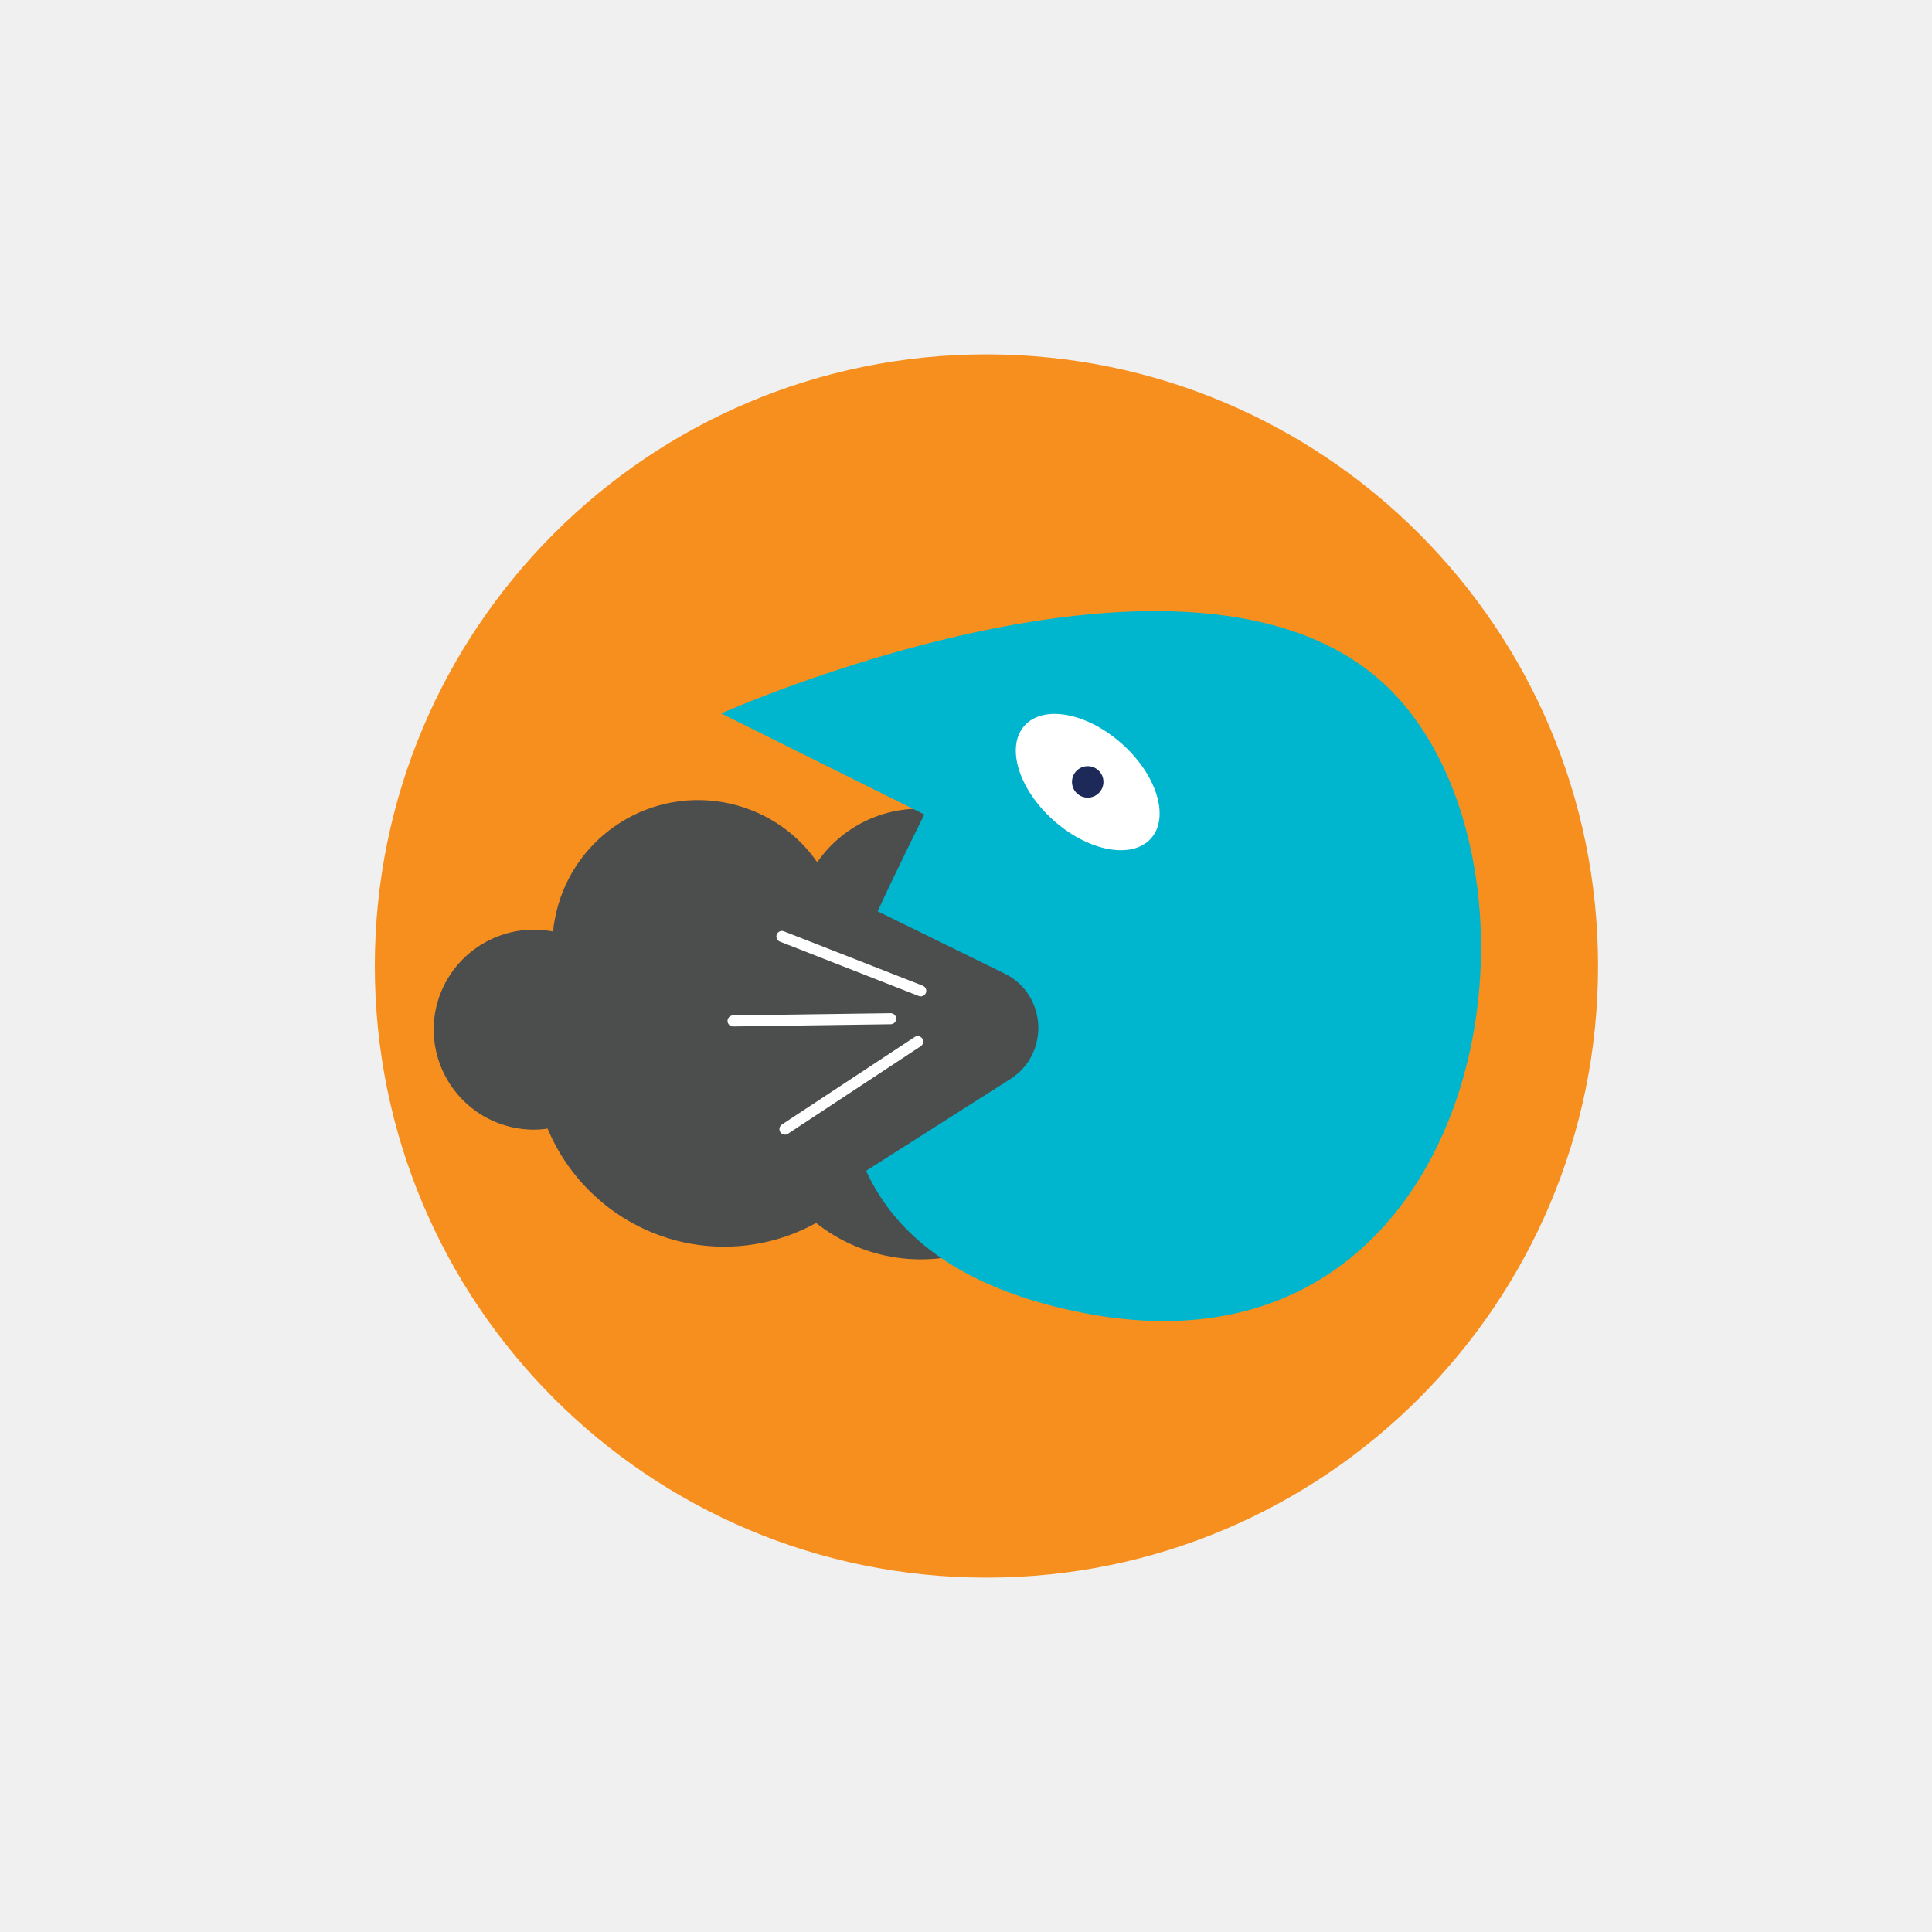
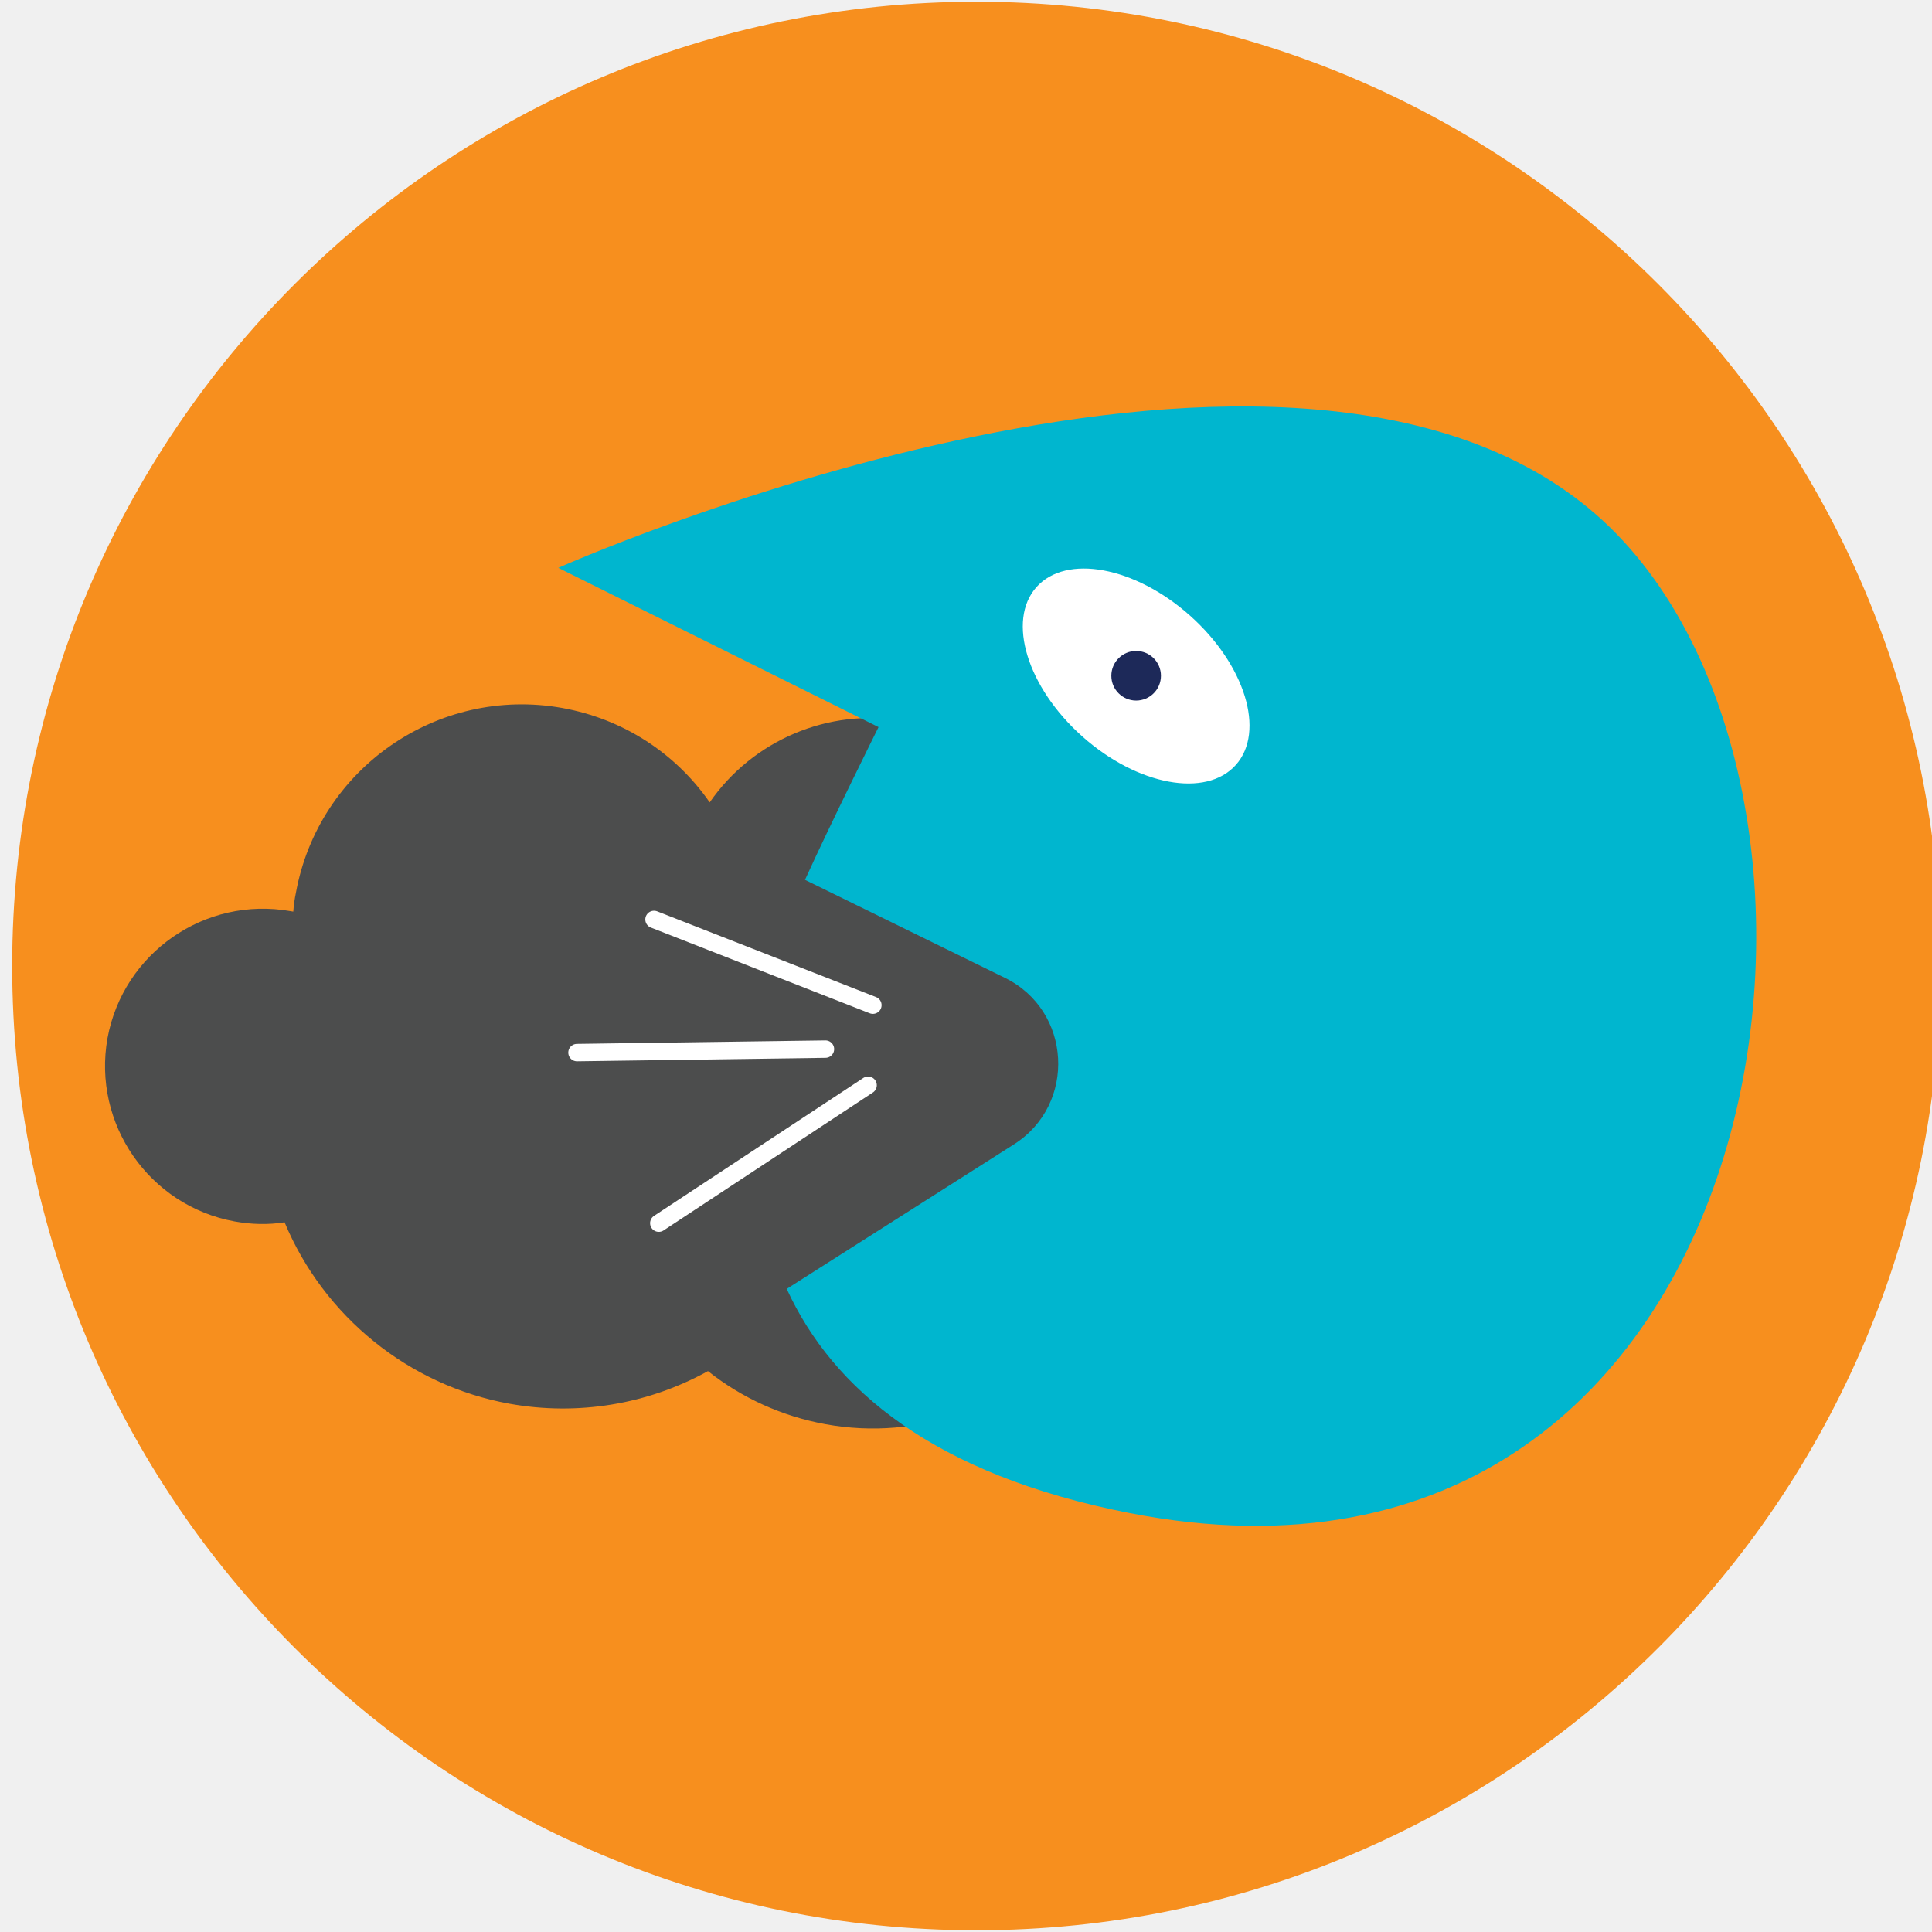
- <svg xmlns="http://www.w3.org/2000/svg" id="Layer_1" viewBox="0 0 700 700">
+ <svg xmlns="http://www.w3.org/2000/svg" id="Layer_1" viewBox="133 128 444 444">
  <style>.st4{fill:#00b6cf}.st7{fill:#fff;stroke:#fff;stroke-width:4;stroke-linecap:round;stroke-miterlimit:10}</style>
  <switch>
    <g>
      <circle cx="357.4" cy="350" r="221.6" fill="#f78f1e" />
      <path d="M413.6 353.7c.4-1.3.8-2.7 1-4.1 2.7-15.2-7.4-29.8-22.6-32.5-6.3-1.1-12.7-.1-18.3 2.9-5.8-13.7-18.2-23.7-33-26.3-17.3-3.1-34.8 4.5-44.6 18.7-7.9-11.4-20-19.2-33.9-21.7-28.6-5.1-56 13.9-61.2 42.5-.3 1.4-.5 2.9-.6 4.3-.2 0-.4-.1-.6-.1-19.7-3.5-38.5 9.6-42.1 29.2-3.5 19.7 9.6 38.5 29.2 42.1 3.9.7 7.7.8 11.5.2 9 21.6 28.5 37.5 51.7 41.7 15.6 2.8 31.7.2 45.6-7.5 7.8 6.2 17.1 10.4 27 12.2 21.4 3.9 43-3.9 57.1-20.4 4.6 2.8 9.7 4.7 15.1 5.7 24.1 4.3 47.3-11.7 51.6-35.9 4.2-23.2-10.5-45.4-32.9-51zm-4.5 2.4c.3.1.6.1 1 .2-.4-.1-.7-.2-1.1-.2h.1z" fill="#4c4d4d" />
      <path class="st4" d="M498.1 244.8c-72.4-59.7-236.8 13.7-236.8 13.7l73.6 36.6s-11 22.1-16.9 35.1l45.9 22.5c15.4 7.5 16.6 29.1 2.1 38.3l-52.2 33.2c10.6 23.1 33.8 42.7 78.7 51.5 151.3 29.6 178-171.2 105.6-230.9z" />
      <ellipse transform="rotate(-48.3 394.166 283.328)" cx="394.1" cy="283.3" rx="18.6" ry="30.7" fill="#fff" />
      <circle cx="394.1" cy="283.3" r="5.7" fill="#1d2959" />
      <path transform="rotate(41.7 431.088 261.489)" class="st4" d="M394.3 248.5h73.6v26h-73.6z" />
      <path class="st7" d="M333.6 359l-50.3-19.7M284.4 409.1l48.1-31.7M322.7 369.1l-57.1.8" />
    </g>
  </switch>
</svg>
